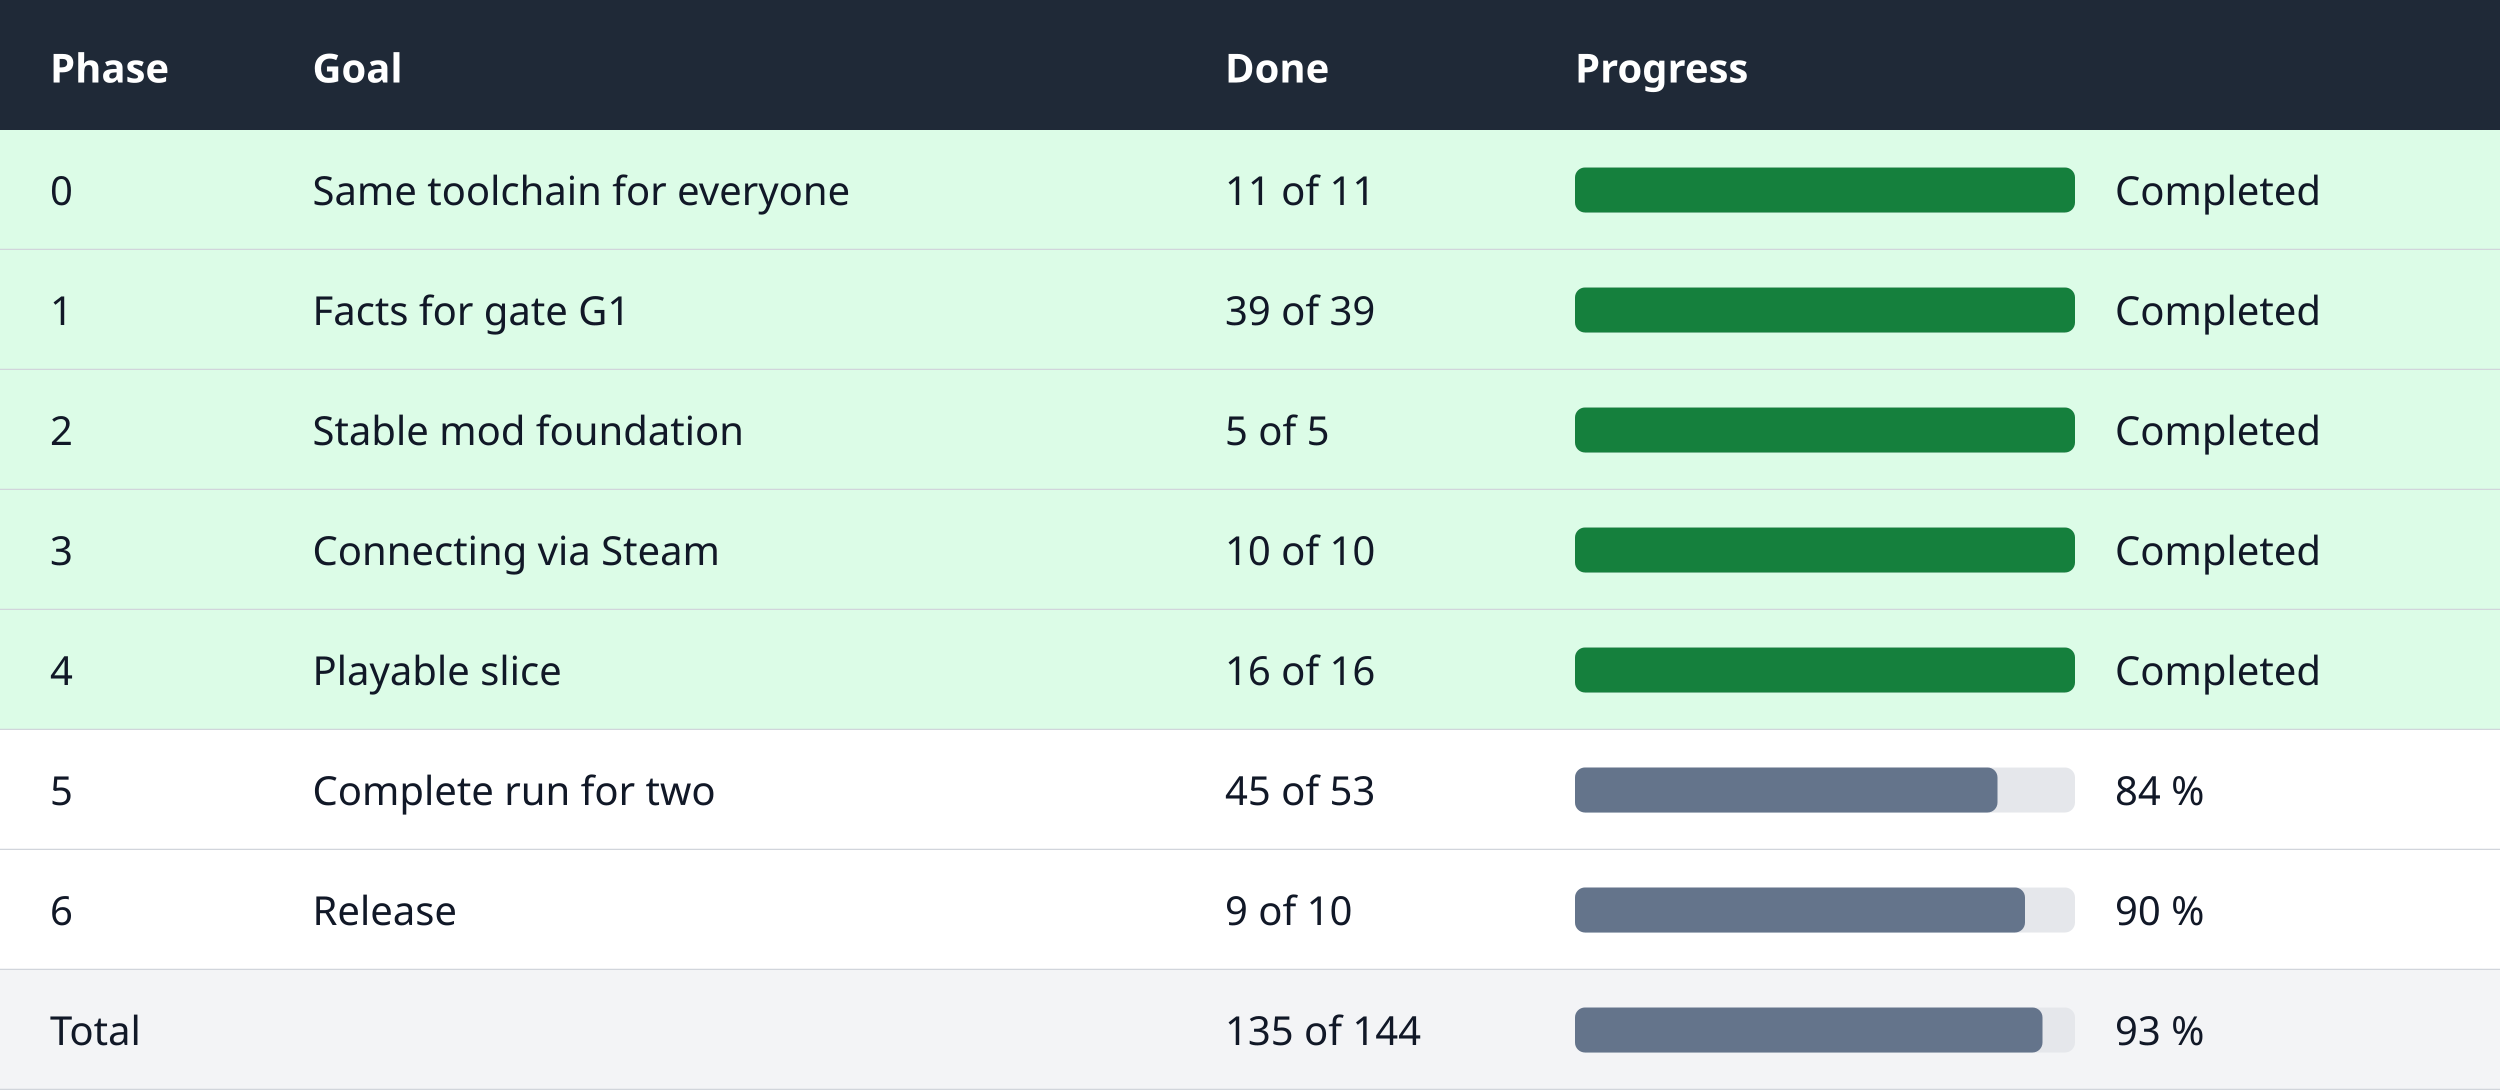
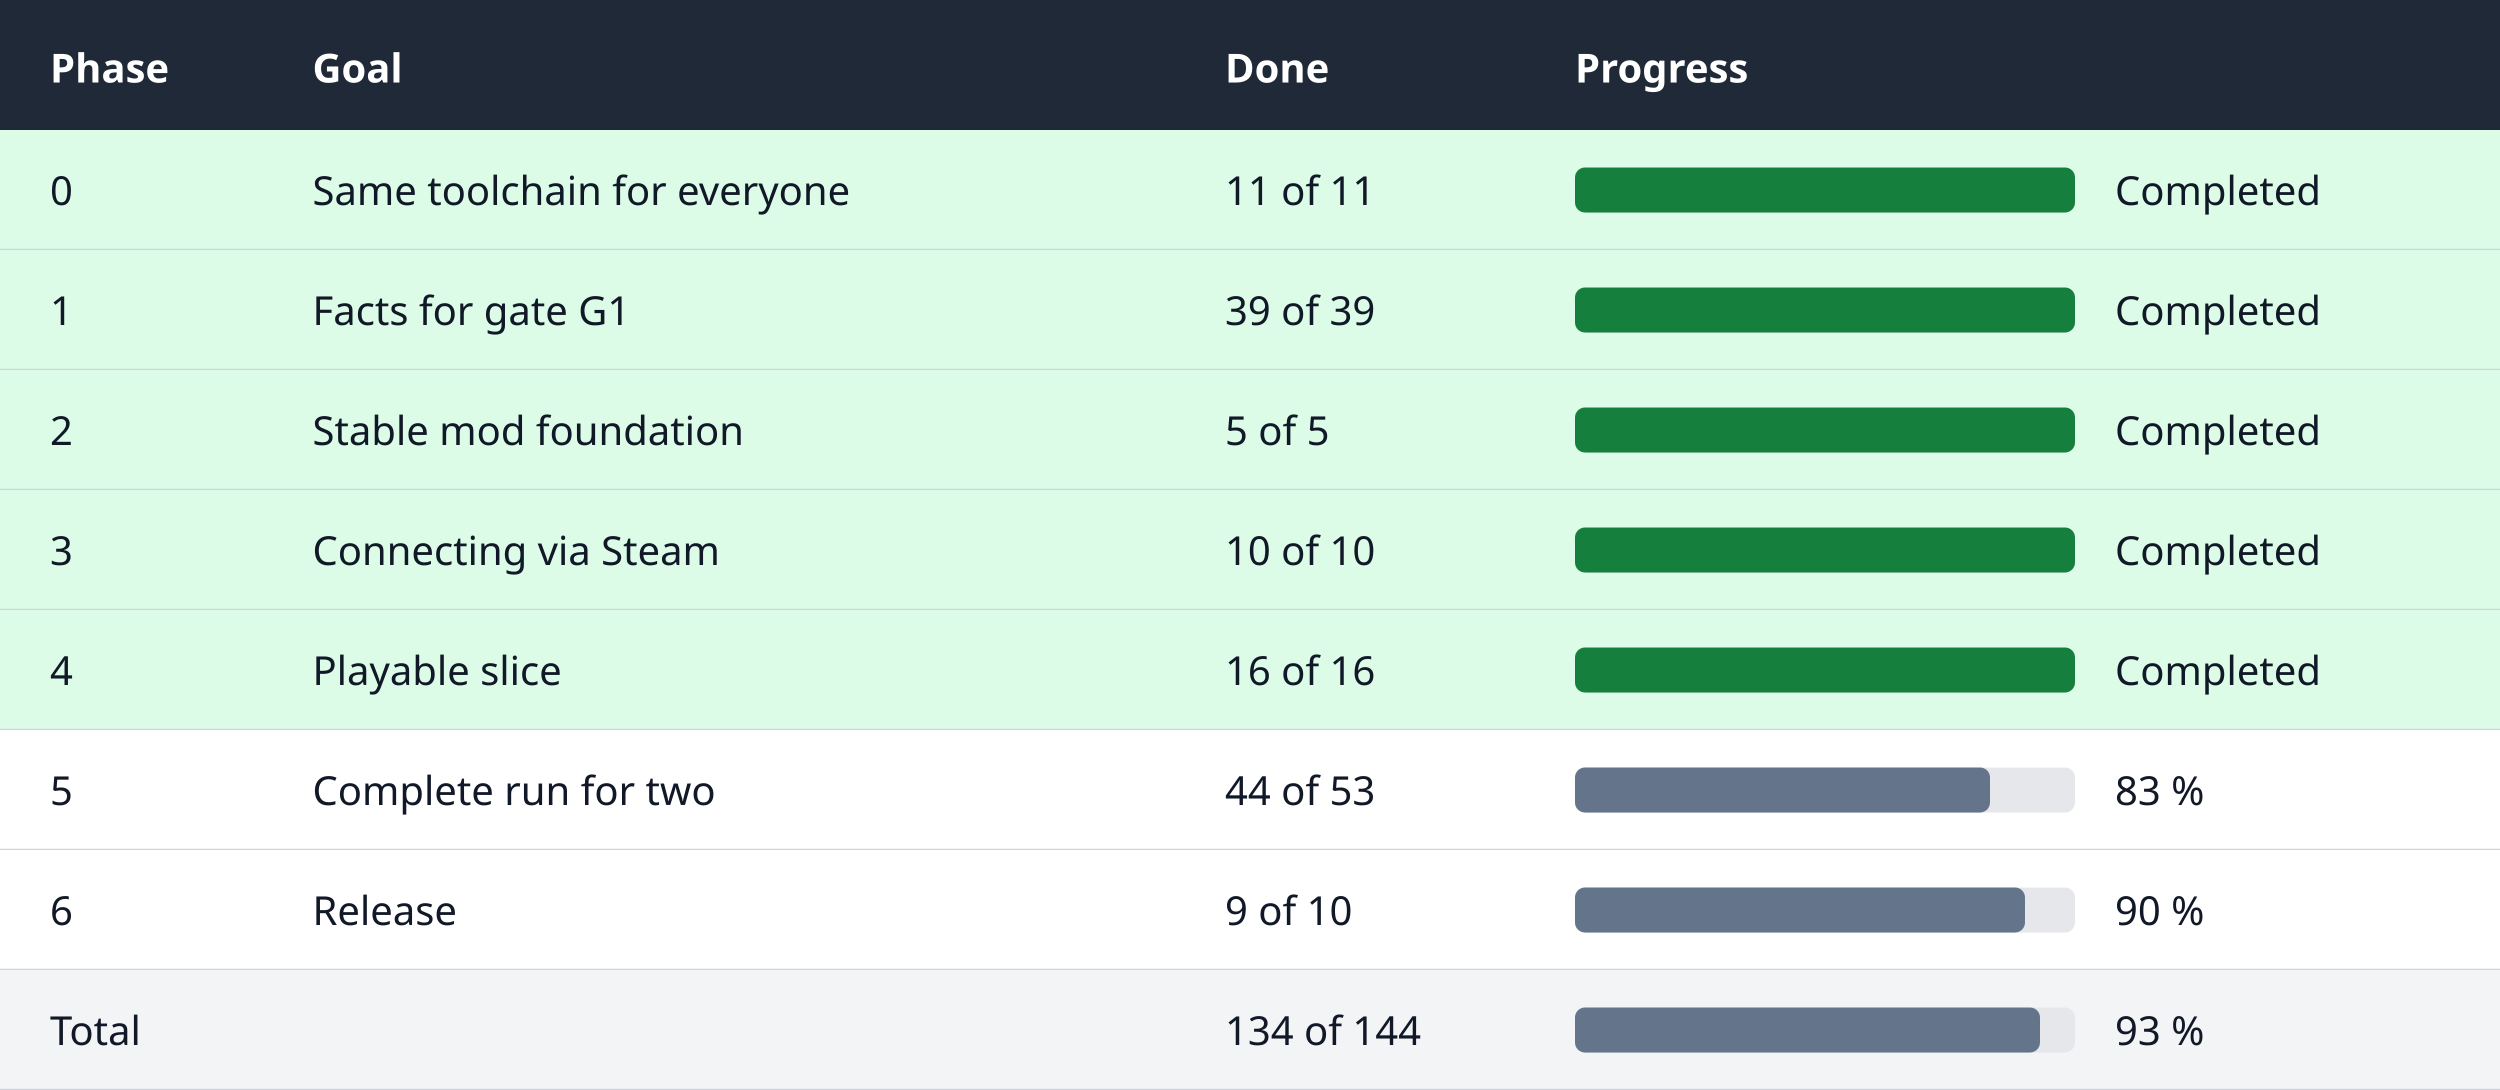
<svg xmlns="http://www.w3.org/2000/svg" width="1000" height="436" viewBox="0 0 1000 436" role="img" aria-labelledby="title desc">
  <g font-family="Segoe UI, sans-serif" font-size="16" fill="#111827">
    <rect width="1000" height="52" fill="#1f2937" />
    <text x="20" y="33" fill="#ffffff" font-weight="600">Phase</text>
    <text x="125" y="33" fill="#ffffff" font-weight="600">Goal</text>
    <text x="490" y="33" fill="#ffffff" font-weight="600">Done</text>
    <text x="630" y="33" fill="#ffffff" font-weight="600">Progress</text>
    <g id="phase-0">
      <rect y="52" width="1000" height="48" fill="#dcfce7" />
      <path d="M0 100H1000" stroke="#d1d5db" />
      <text x="20" y="82">0</text>
      <text x="125" y="82">Same toolchain for everyone</text>
      <text x="490" y="82">11 of 11</text>
      <rect x="630" y="67" width="200" height="18" rx="4" fill="#e5e7eb" />
      <rect x="630" y="67" width="200" height="18" rx="4" fill="#15803d" />
      <text x="846" y="82">Completed</text>
    </g>
    <g id="phase-1">
      <rect y="100" width="1000" height="48" fill="#dcfce7" />
      <path d="M0 148H1000" stroke="#d1d5db" />
      <text x="20" y="130">1</text>
      <text x="125" y="130">Facts for gate G1</text>
      <text x="490" y="130">39 of 39</text>
      <rect x="630" y="115" width="200" height="18" rx="4" fill="#e5e7eb" />
      <rect x="630" y="115" width="200" height="18" rx="4" fill="#15803d" />
      <text x="846" y="130">Completed</text>
    </g>
    <g id="phase-2">
      <rect y="148" width="1000" height="48" fill="#dcfce7" />
      <path d="M0 196H1000" stroke="#d1d5db" />
      <text x="20" y="178">2</text>
      <text x="125" y="178">Stable mod foundation</text>
      <text x="490" y="178">5 of 5</text>
      <rect x="630" y="163" width="200" height="18" rx="4" fill="#e5e7eb" />
      <rect x="630" y="163" width="200" height="18" rx="4" fill="#15803d" />
      <text x="846" y="178">Completed</text>
    </g>
    <g id="phase-3">
      <rect y="196" width="1000" height="48" fill="#dcfce7" />
      <path d="M0 244H1000" stroke="#d1d5db" />
      <text x="20" y="226">3</text>
      <text x="125" y="226">Connecting via Steam</text>
      <text x="490" y="226">10 of 10</text>
      <rect x="630" y="211" width="200" height="18" rx="4" fill="#e5e7eb" />
      <rect x="630" y="211" width="200" height="18" rx="4" fill="#15803d" />
      <text x="846" y="226">Completed</text>
    </g>
    <g id="phase-4">
      <rect y="244" width="1000" height="48" fill="#dcfce7" />
      <path d="M0 292H1000" stroke="#d1d5db" />
      <text x="20" y="274">4</text>
      <text x="125" y="274">Playable slice</text>
      <text x="490" y="274">16 of 16</text>
      <rect x="630" y="259" width="200" height="18" rx="4" fill="#e5e7eb" />
      <rect x="630" y="259" width="200" height="18" rx="4" fill="#15803d" />
      <text x="846" y="274">Completed</text>
    </g>
    <g id="phase-5">
      <rect y="292" width="1000" height="48" fill="#ffffff" />
      <path d="M0 340H1000" stroke="#d1d5db" />
      <text x="20" y="322">5</text>
      <text x="125" y="322">Complete run for two</text>
-       <text x="490" y="322">45 of 53</text>
+       <text x="490" y="322">44 of 53</text>
      <rect x="630" y="307" width="200" height="18" rx="4" fill="#e5e7eb" />
-       <rect x="630" y="307" width="169" height="18" rx="4" fill="#64748b" />
-       <text x="846" y="322">84 %</text>
+       <rect x="630" y="307" width="166" height="18" rx="4" fill="#64748b" />
+       <text x="846" y="322">83 %</text>
    </g>
    <g id="phase-6">
      <rect y="340" width="1000" height="48" fill="#ffffff" />
      <path d="M0 388H1000" stroke="#d1d5db" />
      <text x="20" y="370">6</text>
      <text x="125" y="370">Release</text>
      <text x="490" y="370">9 of 10</text>
      <rect x="630" y="355" width="200" height="18" rx="4" fill="#e5e7eb" />
      <rect x="630" y="355" width="180" height="18" rx="4" fill="#64748b" />
      <text x="846" y="370">90 %</text>
    </g>
    <g id="phase-total">
      <rect y="388" width="1000" height="48" fill="#f3f4f6" />
      <path d="M0 436H1000" stroke="#d1d5db" />
      <text x="20" y="418">Total</text>
      <text x="125" y="418" />
-       <text x="490" y="418">135 of 144</text>
+       <text x="490" y="418">134 of 144</text>
      <rect x="630" y="403" width="200" height="18" rx="4" fill="#e5e7eb" />
-       <rect x="630" y="403" width="187" height="18" rx="4" fill="#64748b" />
+       <rect x="630" y="403" width="186" height="18" rx="4" fill="#64748b" />
      <text x="846" y="418">93 %</text>
    </g>
  </g>
</svg>
